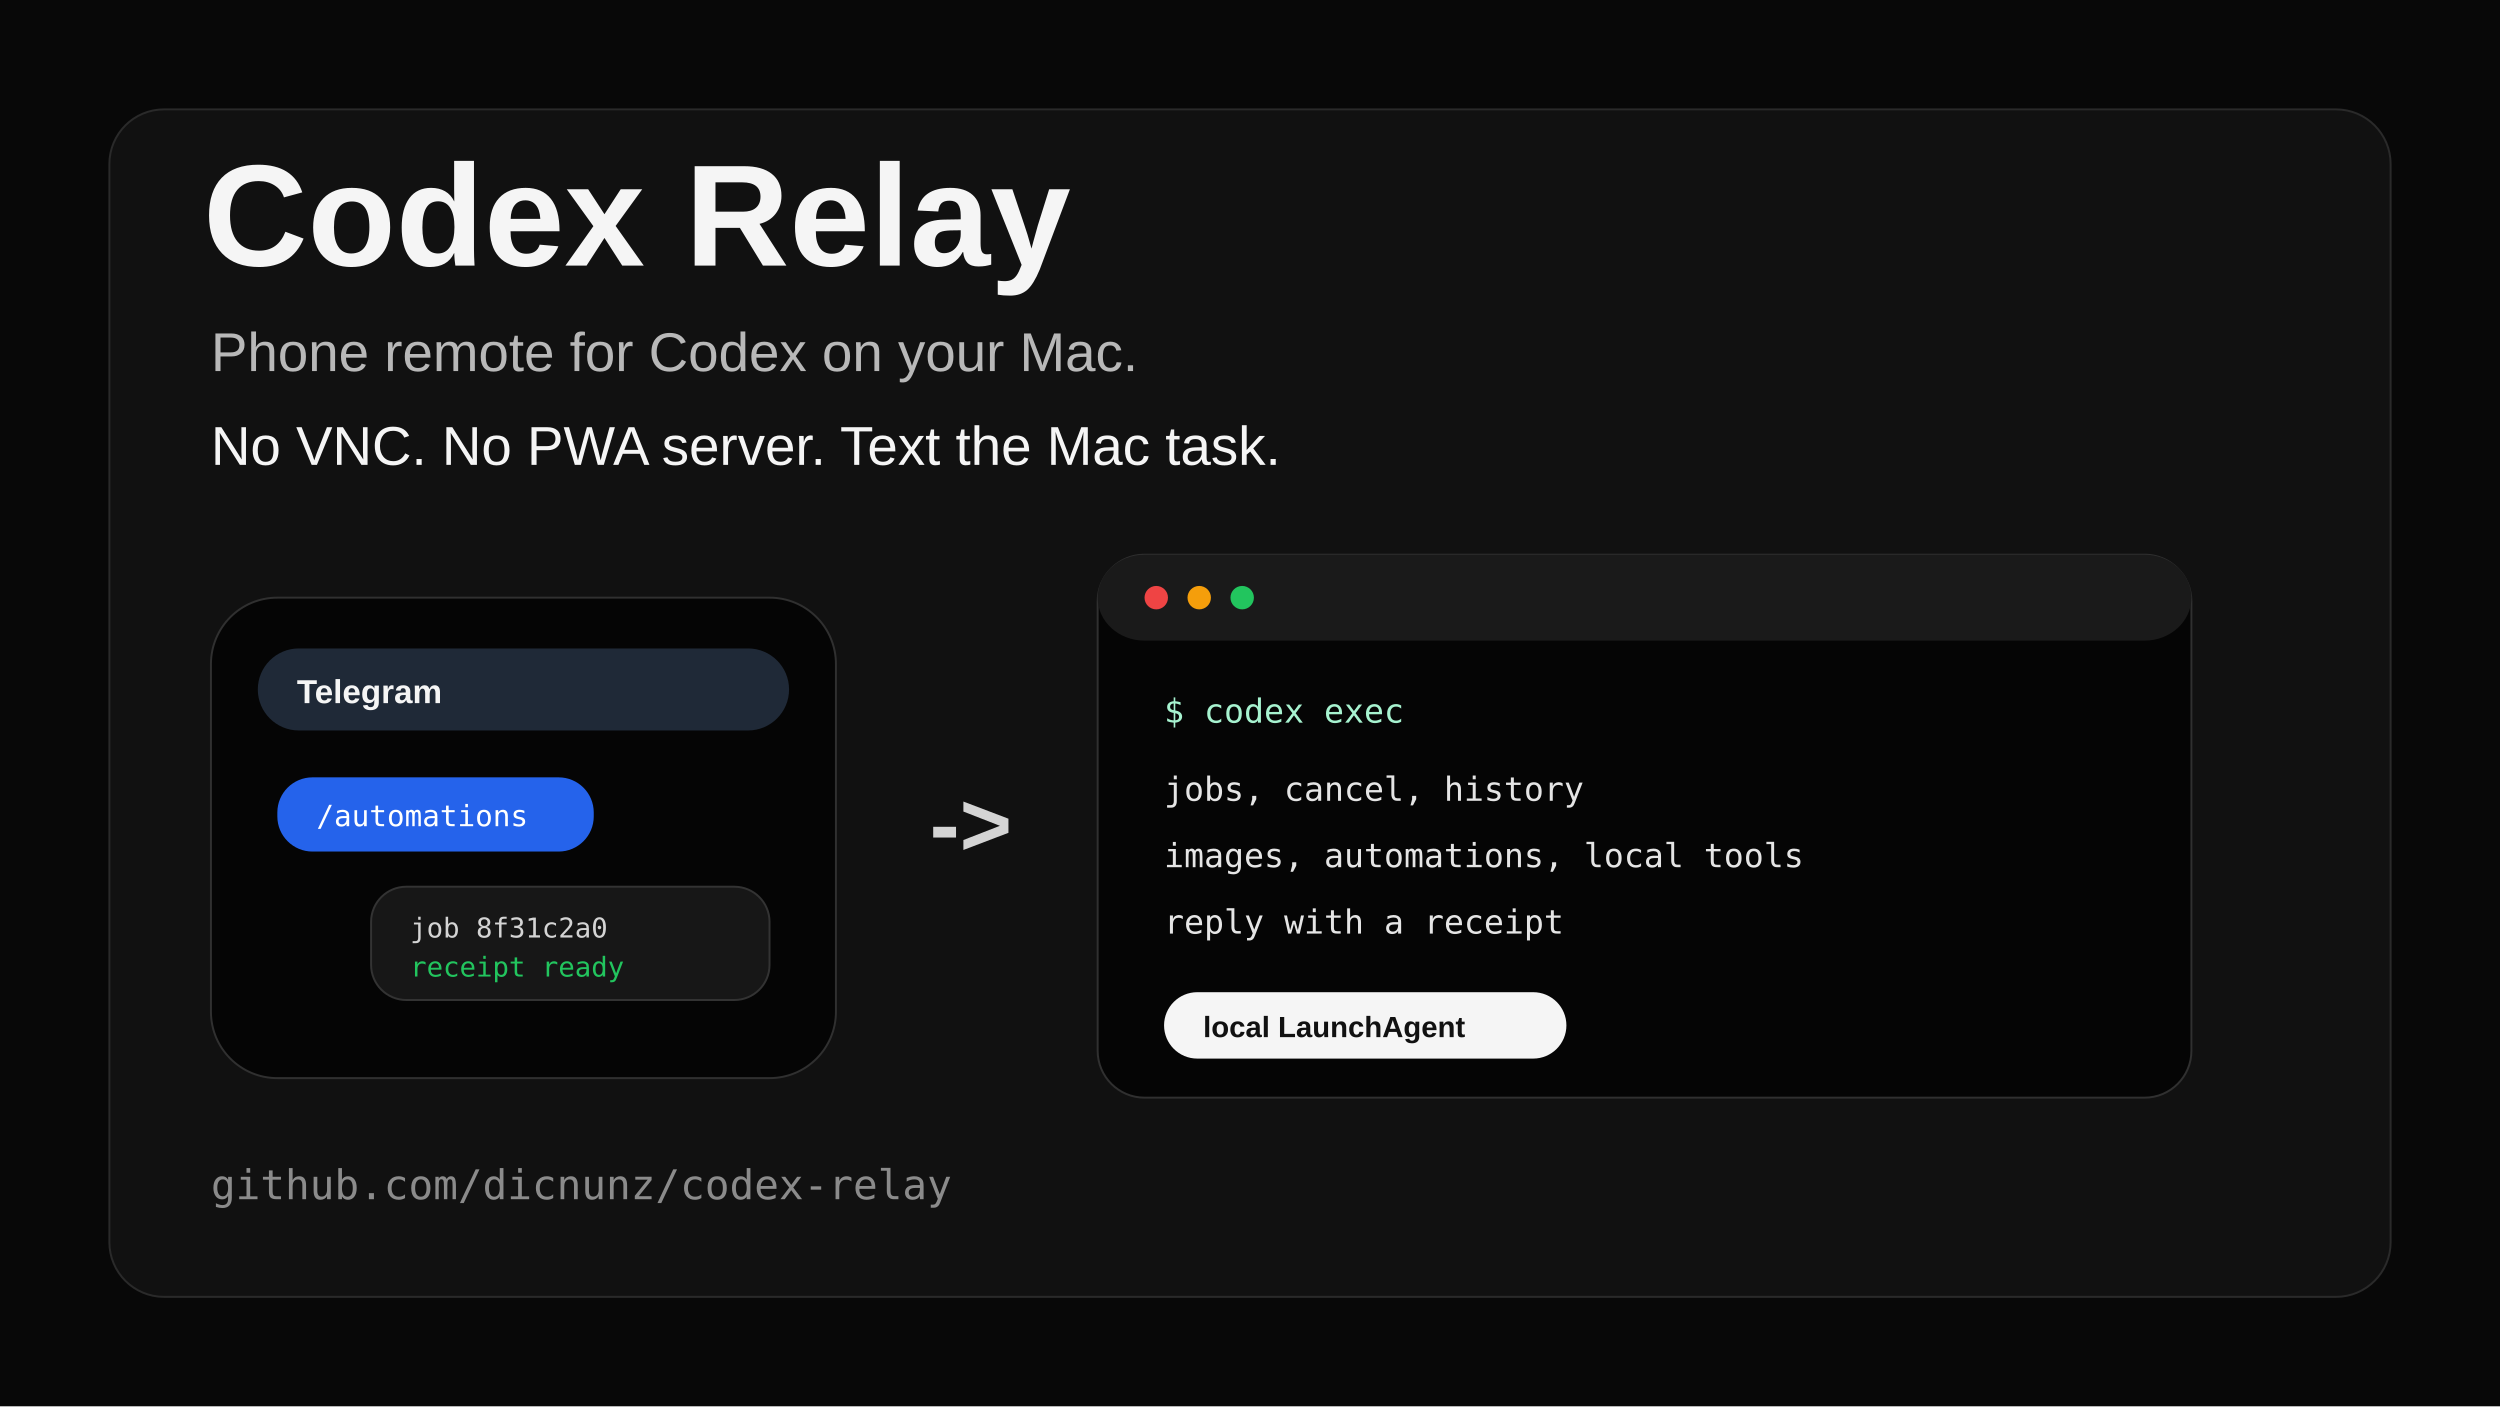
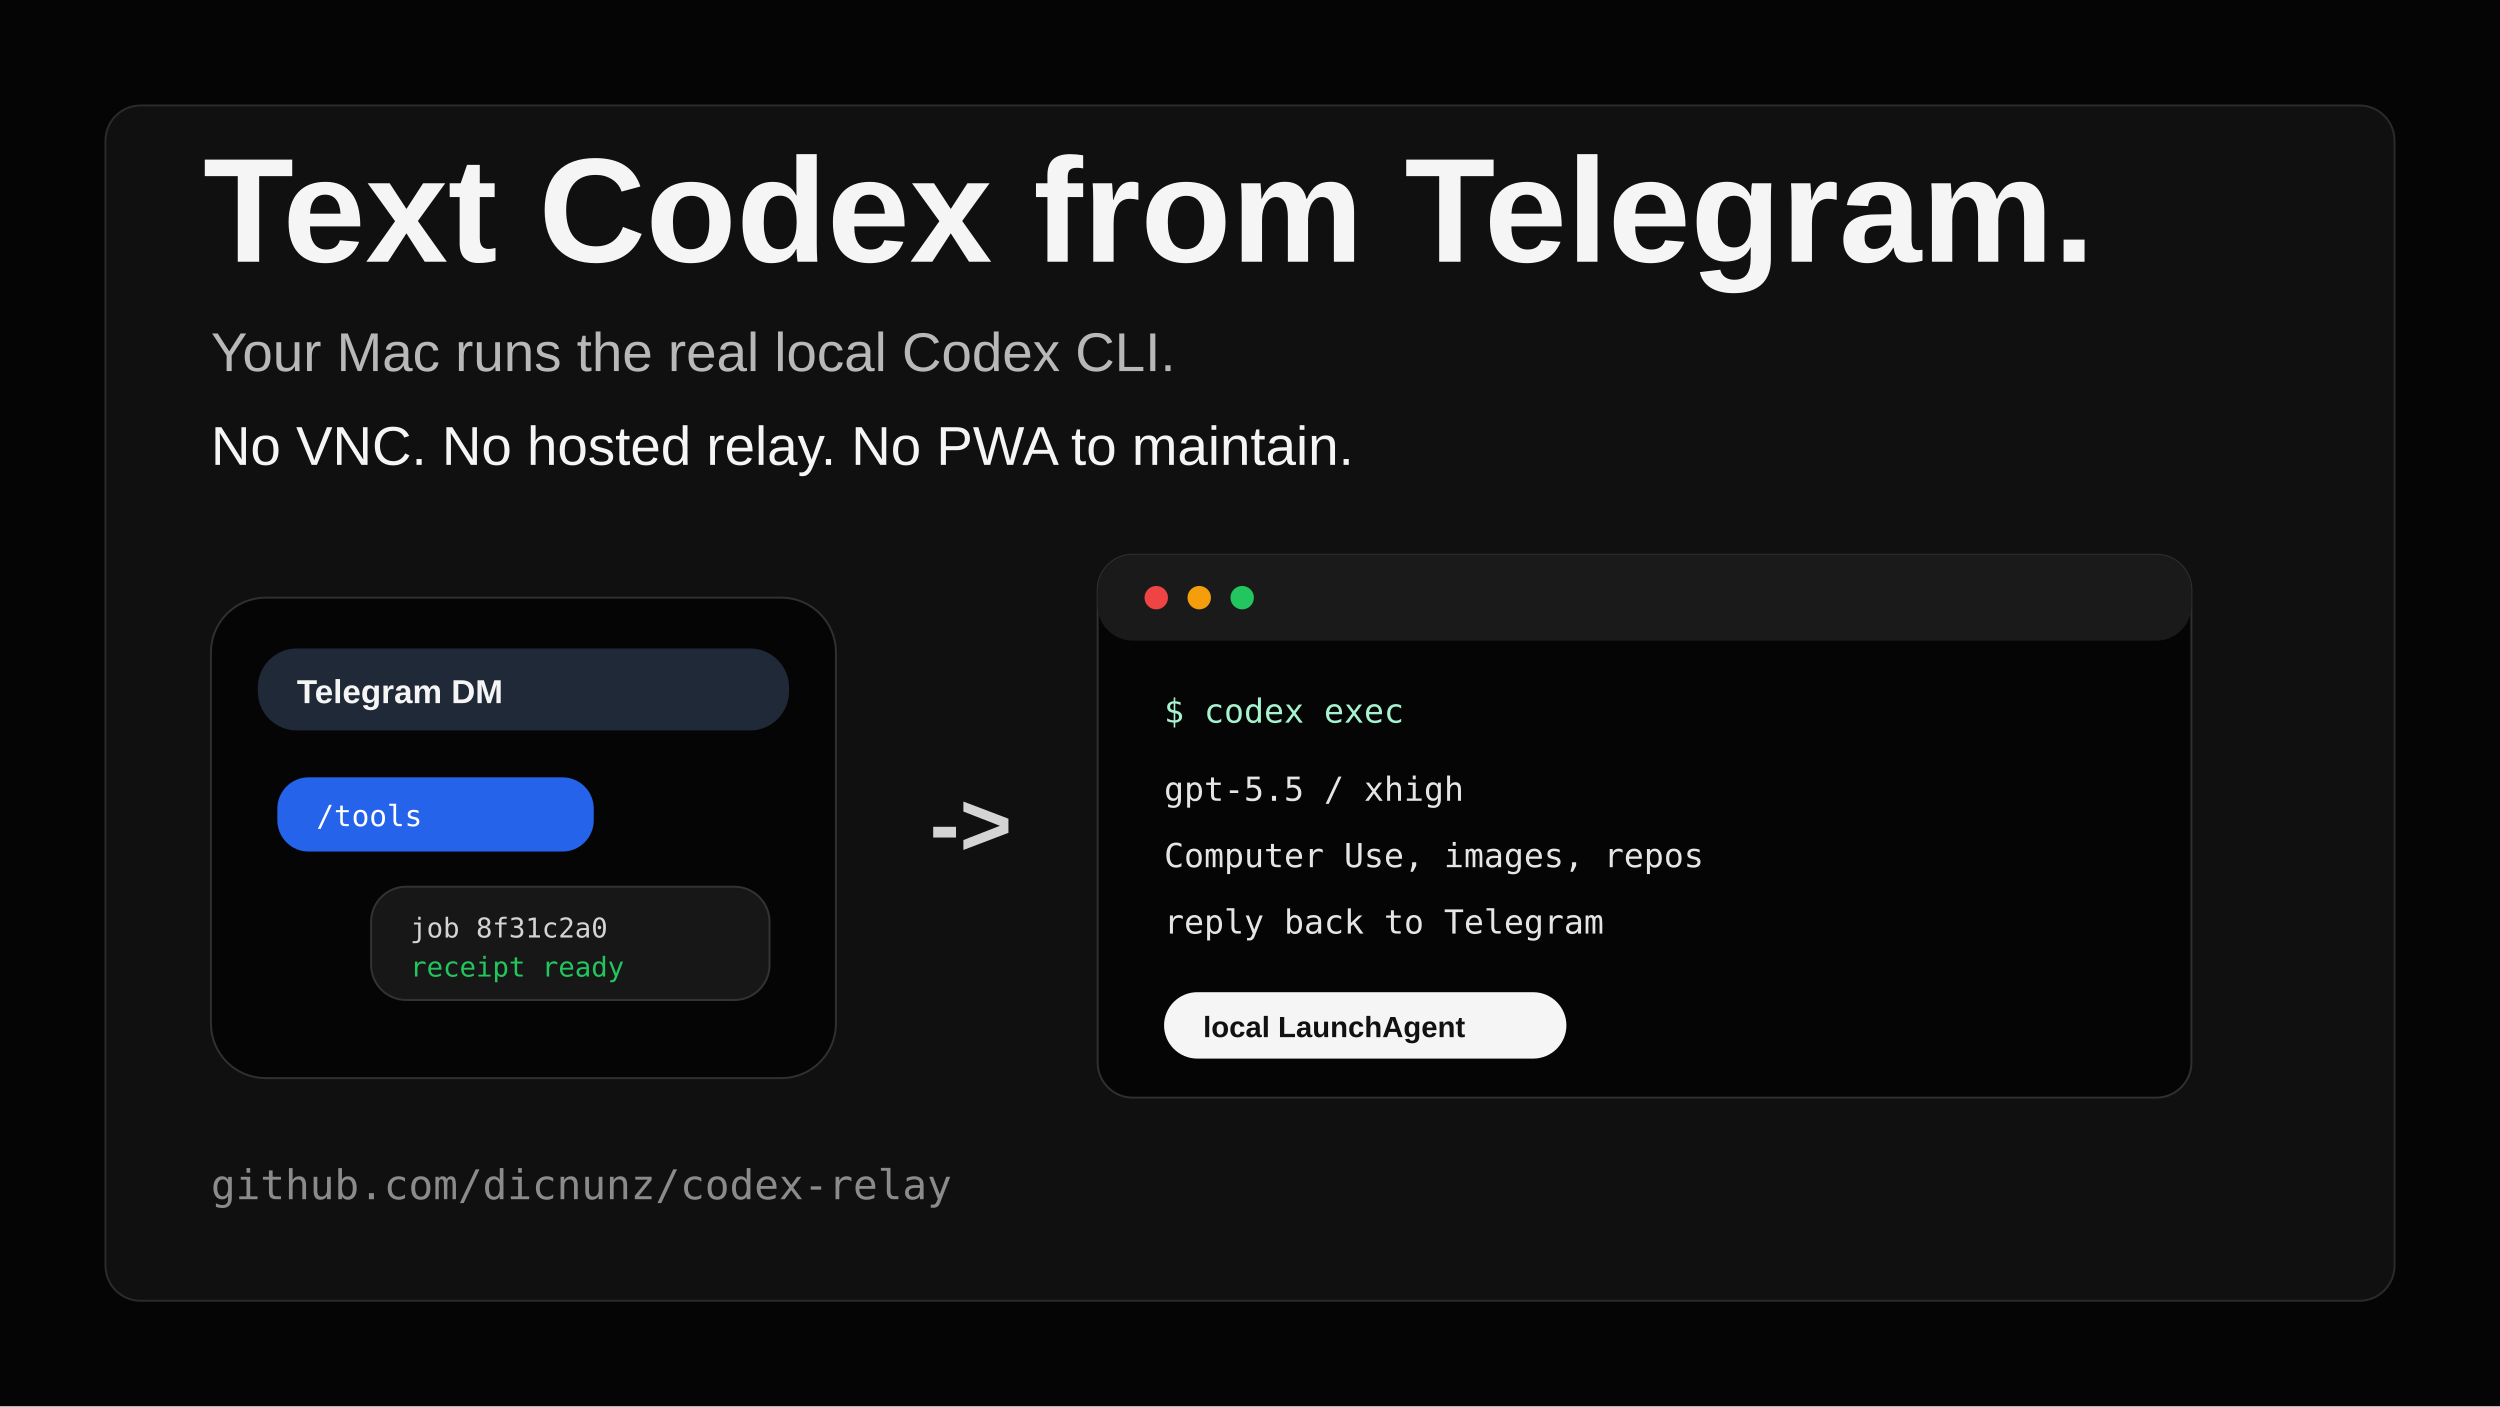
<svg xmlns="http://www.w3.org/2000/svg" width="1280" height="720" viewBox="0 0 1280 720" role="img" aria-label="Codex Relay social card">
-   <rect width="1280" height="720" fill="#080808" />
-   <rect x="56" y="56" width="1168" height="608" rx="28" fill="#111111" stroke="#2a2a2a" />
-   <text x="104" y="136" fill="#f5f5f5" font-family="Arial, sans-serif" font-size="74" font-weight="700">Codex Relay</text>
-   <text x="108" y="190" fill="#b8b8b8" font-family="Arial, sans-serif" font-size="28">Phone remote for Codex on your Mac.</text>
-   <text x="108" y="238" fill="#f5f5f5" font-family="Arial, sans-serif" font-size="28">No VNC. No PWA server. Text the Mac task.</text>
+   <rect width="1280" height="720" fill="#050505" />
+   <rect x="54" y="54" width="1172" height="612" rx="18" fill="#101010" stroke="#2b2b2b" />
+   <text x="104" y="134" fill="#f5f5f5" font-family="Arial, sans-serif" font-size="76" font-weight="700">Text Codex from Telegram.</text>
+   <text x="108" y="190" fill="#b8b8b8" font-family="Arial, sans-serif" font-size="28">Your Mac runs the real local Codex CLI.</text>
+   <text x="108" y="238" fill="#f5f5f5" font-family="Arial, sans-serif" font-size="28">No VNC. No hosted relay. No PWA to maintain.</text>
  <g transform="translate(108 306)">
-     <rect width="320" height="246" rx="34" fill="#050505" stroke="#303030" />
-     <rect x="24" y="26" width="272" height="42" rx="21" fill="#1f2937" />
-     <text x="44" y="54" fill="#f5f5f5" font-family="Arial, sans-serif" font-size="17" font-weight="700">Telegram</text>
-     <rect x="34" y="92" width="162" height="38" rx="18" fill="#2563eb" />
-     <text x="54" y="117" fill="#ffffff" font-family="Menlo, monospace" font-size="15">/automations</text>
+     <rect width="320" height="246" rx="28" fill="#050505" stroke="#303030" />
+     <rect x="24" y="26" width="272" height="42" rx="20" fill="#1f2937" />
+     <text x="44" y="54" fill="#f5f5f5" font-family="Arial, sans-serif" font-size="17" font-weight="700">Telegram DM</text>
+     <rect x="34" y="92" width="162" height="38" rx="16" fill="#2563eb" />
+     <text x="54" y="117" fill="#ffffff" font-family="Menlo, monospace" font-size="15">/tools</text>
    <rect x="82" y="148" width="204" height="58" rx="18" fill="#171717" stroke="#333333" />
    <text x="102" y="174" fill="#d4d4d4" font-family="Menlo, monospace" font-size="14">job 8f31c2a0</text>
    <text x="102" y="194" fill="#22c55e" font-family="Menlo, monospace" font-size="14">receipt ready</text>
  </g>
  <text x="476" y="438" fill="#d4d4d4" font-family="Arial, sans-serif" font-size="46" font-weight="700">-&gt;</text>
  <g transform="translate(562 284)">
-     <rect width="560" height="278" rx="24" fill="#050505" stroke="#303030" />
-     <rect width="560" height="44" rx="24" fill="#1a1a1a" />
+     <rect width="560" height="278" rx="18" fill="#050505" stroke="#303030" />
+     <rect width="560" height="44" rx="18" fill="#1a1a1a" />
    <circle cx="30" cy="22" r="6" fill="#ef4444" />
    <circle cx="52" cy="22" r="6" fill="#f59e0b" />
    <circle cx="74" cy="22" r="6" fill="#22c55e" />
    <text x="34" y="86" fill="#a7f3d0" font-family="Menlo, monospace" font-size="17">$ codex exec</text>
-     <text x="34" y="126" fill="#e5e5e5" font-family="Menlo, monospace" font-size="17">jobs, cancel, history</text>
-     <text x="34" y="160" fill="#e5e5e5" font-family="Menlo, monospace" font-size="17">images, automations, local tools</text>
-     <text x="34" y="194" fill="#e5e5e5" font-family="Menlo, monospace" font-size="17">reply with a receipt</text>
+     <text x="34" y="126" fill="#e5e5e5" font-family="Menlo, monospace" font-size="17">gpt-5.5 / xhigh</text>
+     <text x="34" y="160" fill="#e5e5e5" font-family="Menlo, monospace" font-size="17">Computer Use, images, repos</text>
+     <text x="34" y="194" fill="#e5e5e5" font-family="Menlo, monospace" font-size="17">reply back to Telegram</text>
    <rect x="34" y="224" width="206" height="34" rx="17" fill="#f5f5f5" />
    <text x="54" y="247" fill="#111111" font-family="Arial, sans-serif" font-size="15" font-weight="700">local LaunchAgent</text>
  </g>
  <text x="108" y="614" fill="#8b8b8b" font-family="Menlo, monospace" font-size="21">github.com/dicnunz/codex-relay</text>
</svg>
